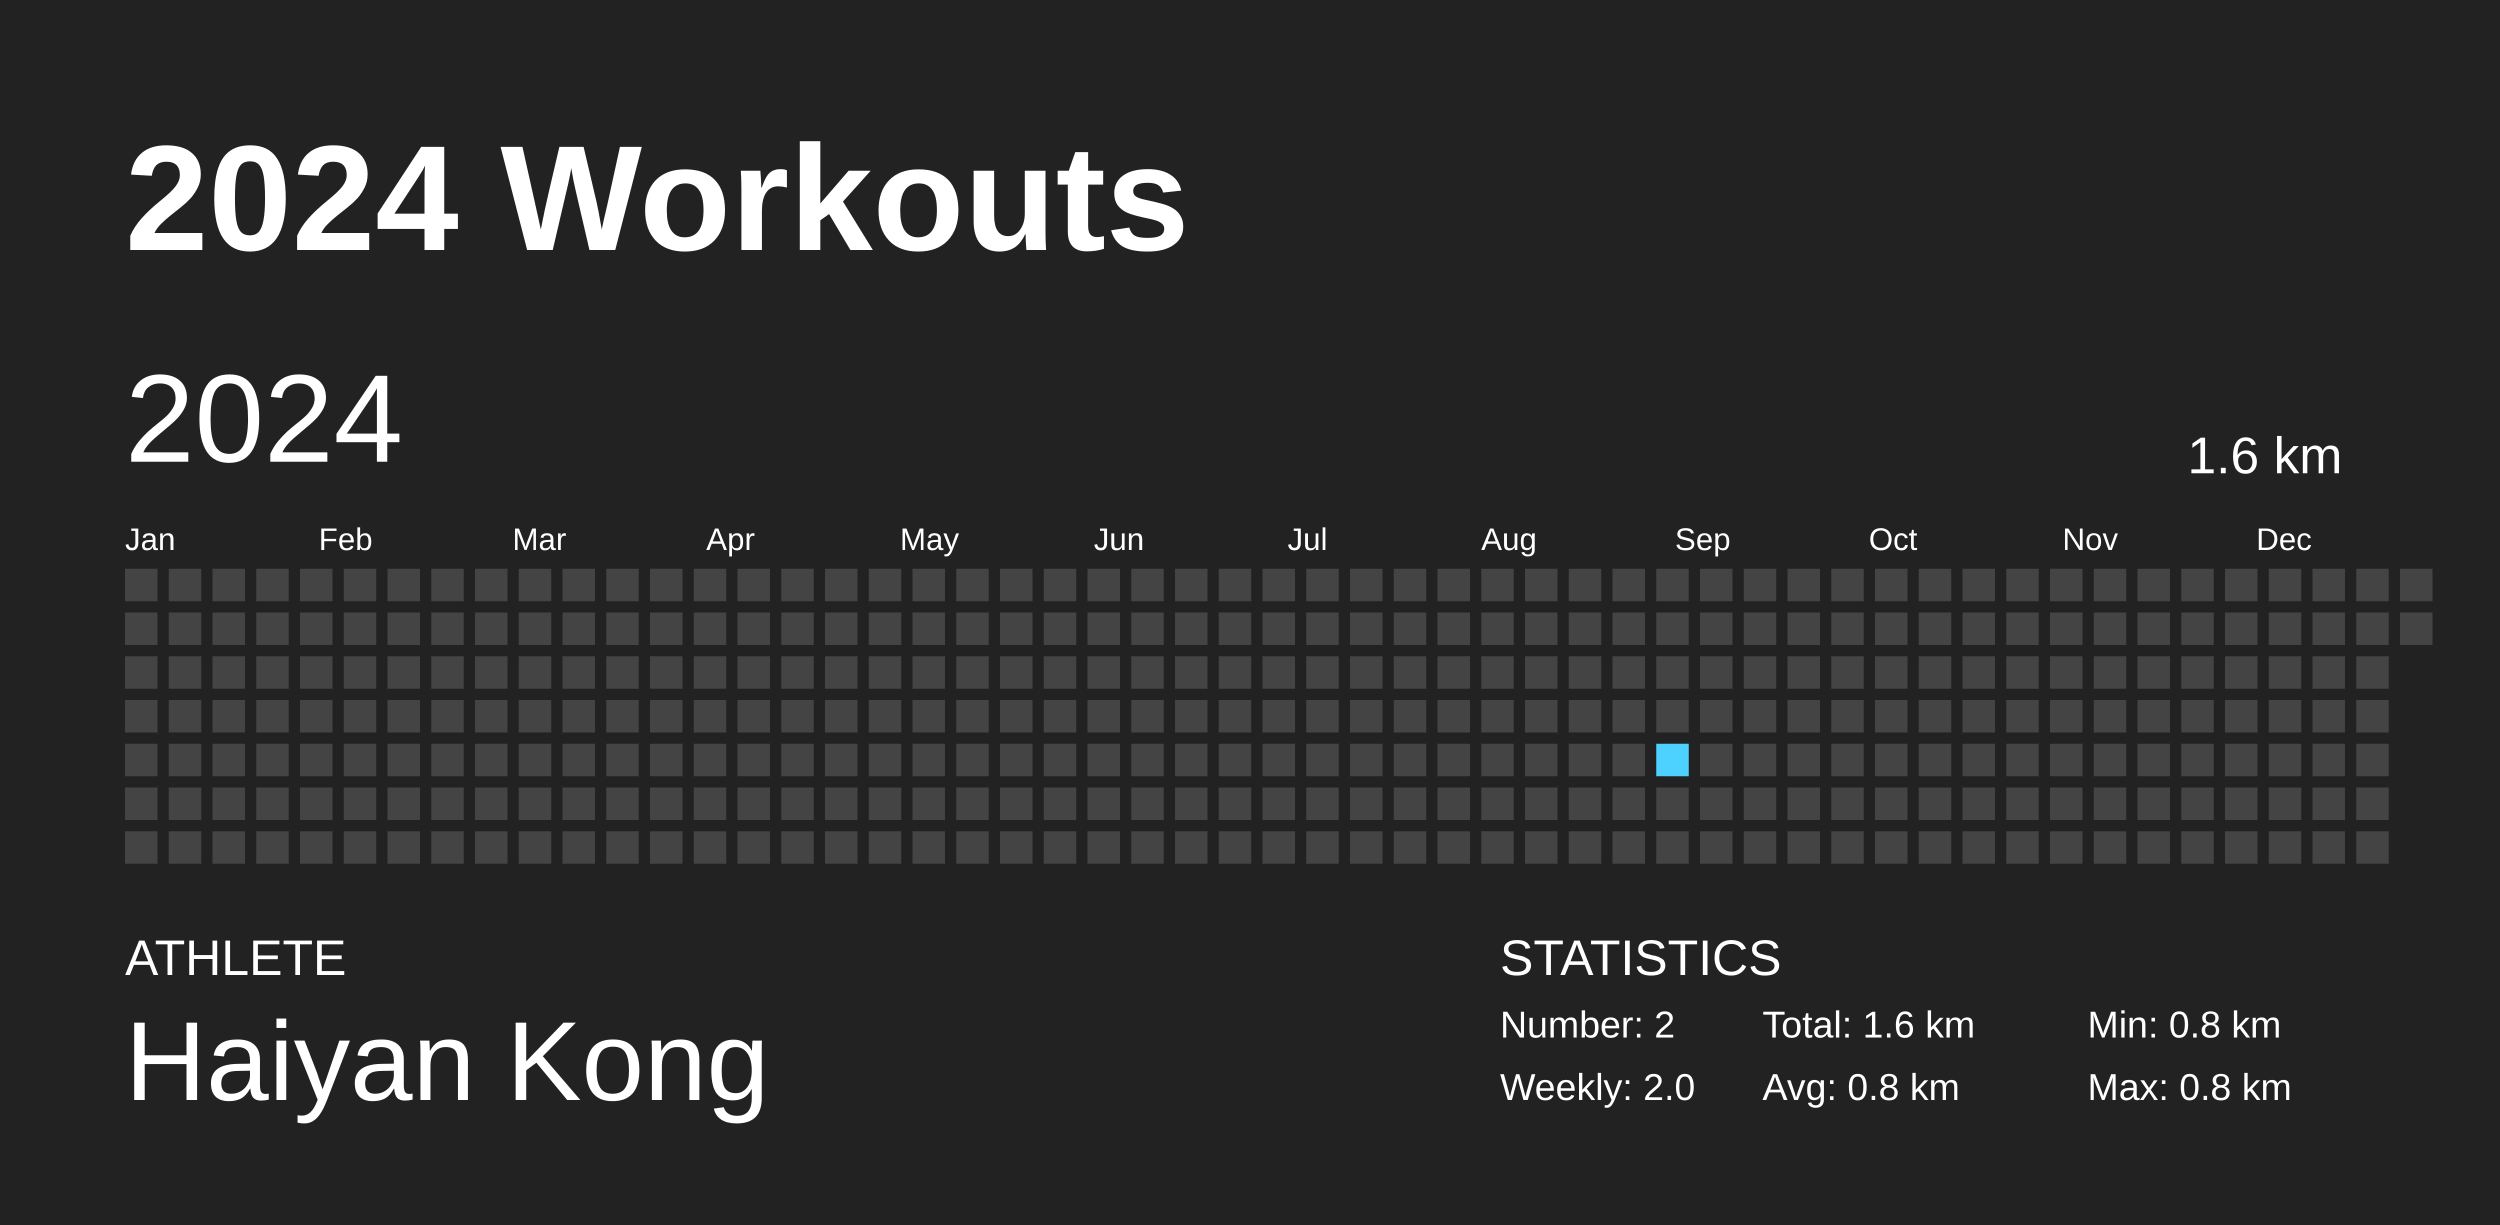
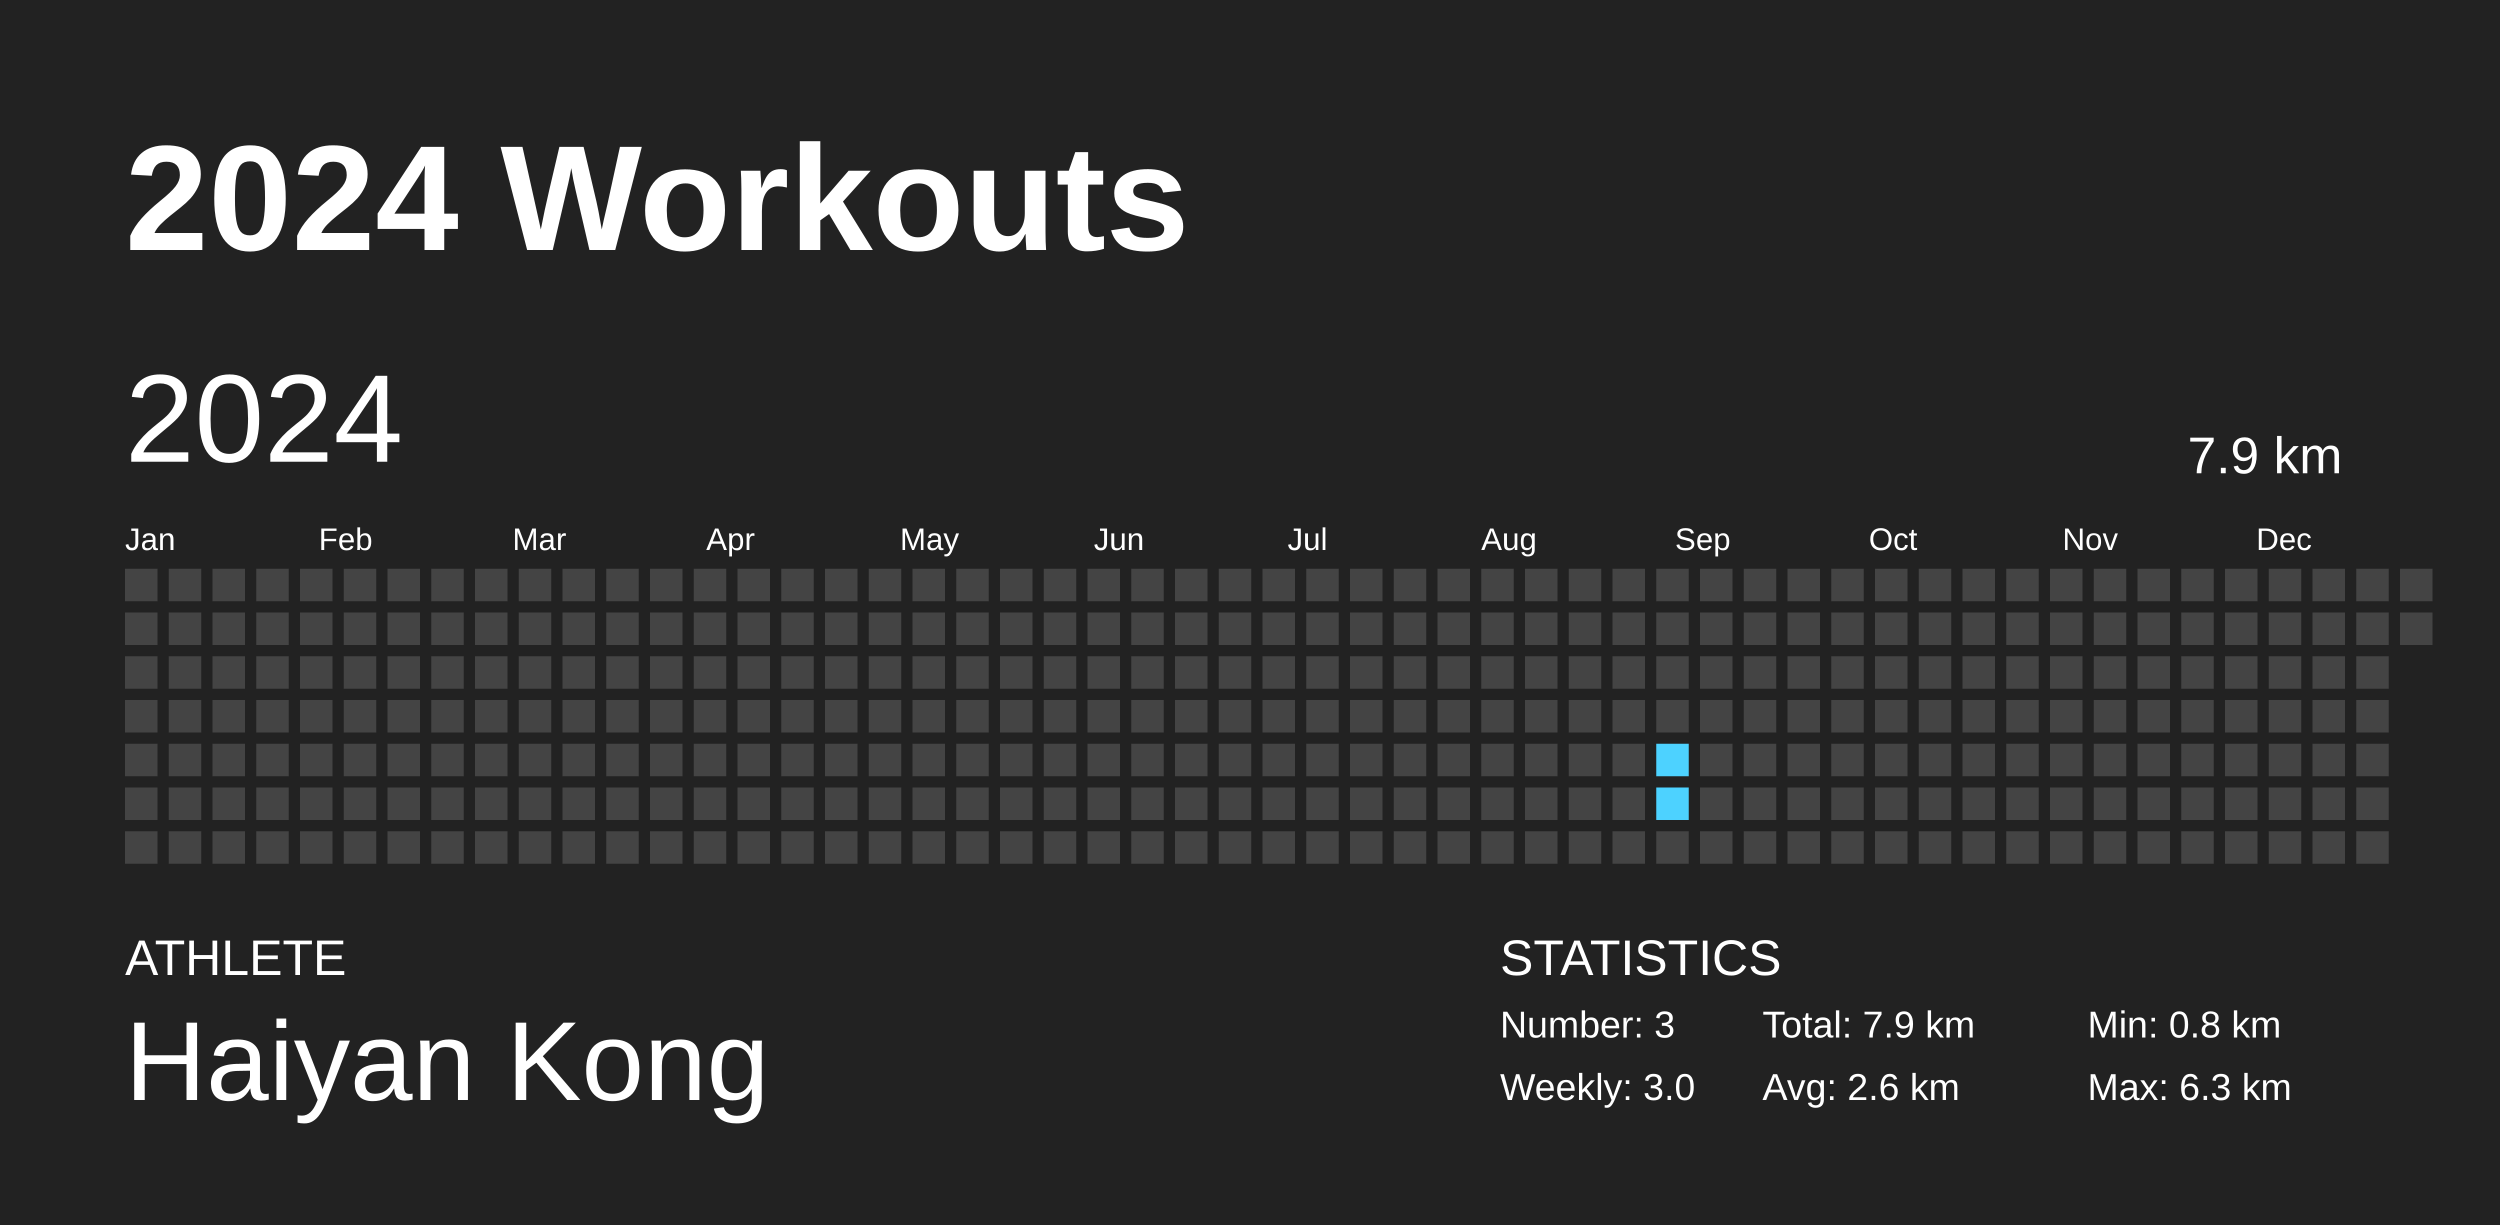
<svg xmlns="http://www.w3.org/2000/svg" baseProfile="full" height="98mm" version="1.1" viewBox="0,0,200,98" width="200mm">
  <defs />
  <rect fill="#222222" height="98" width="200" x="0" y="0" />
  <text fill="#FFFFFF" style="font-size:12px; font-family:Arial; font-weight:bold;" x="10" y="20">2024 Workouts</text>
  <text fill="#FFFFFF" style="font-size:4px; font-family:Arial" x="10" y="78">ATHLETE</text>
  <text fill="#FFFFFF" style="font-size:9px; font-family:Arial" x="10" y="88">Haiyan Kong</text>
  <text fill="#FFFFFF" style="font-size:4px; font-family:Arial" x="120" y="78">STATISTICS</text>
-   <text fill="#FFFFFF" style="font-size:3px; font-family:Arial" x="120" y="83">Number: 2</text>
-   <text fill="#FFFFFF" style="font-size:3px; font-family:Arial" x="120" y="88">Weekly: 2.0</text>
-   <text fill="#FFFFFF" style="font-size:3px; font-family:Arial" x="141" y="83">Total: 1.6 km</text>
-   <text fill="#FFFFFF" style="font-size:3px; font-family:Arial" x="141" y="88">Avg: 0.8 km</text>
+   <text fill="#FFFFFF" style="font-size:3px; font-family:Arial" x="120" y="83">Number: 3</text>
+   <text fill="#FFFFFF" style="font-size:3px; font-family:Arial" x="120" y="88">Weekly: 3.0</text>
+   <text fill="#FFFFFF" style="font-size:3px; font-family:Arial" x="141" y="83">Total: 7.9 km</text>
+   <text fill="#FFFFFF" style="font-size:3px; font-family:Arial" x="141" y="88">Avg: 2.6 km</text>
  <text fill="#FFFFFF" style="font-size:3px; font-family:Arial" x="167" y="83">Min: 0.8 km</text>
-   <text fill="#FFFFFF" style="font-size:3px; font-family:Arial" x="167" y="88">Max: 0.8 km</text>
+   <text fill="#FFFFFF" style="font-size:3px; font-family:Arial" x="167" y="88">Max: 6.3 km</text>
  <text dominant-baseline="hanging" fill="#FFFFFF" style="font-size:10.0px; font-family:Arial;" x="10" y="30">2024</text>
-   <text dominant-baseline="hanging" fill="#FFFFFF" style="font-size:4.125px; font-family:Arial;" x="175" y="35">1.6 km</text>
+   <text dominant-baseline="hanging" fill="#FFFFFF" style="font-size:4.125px; font-family:Arial;" x="175" y="35">7.9 km</text>
  <text fill="#FFFFFF" style="font-size:2.5px; font-family:Arial" x="10.0" y="44">Jan</text>
  <text fill="#FFFFFF" style="font-size:2.5px; font-family:Arial" x="25.5" y="44">Feb</text>
  <text fill="#FFFFFF" style="font-size:2.5px; font-family:Arial" x="41.0" y="44">Mar</text>
  <text fill="#FFFFFF" style="font-size:2.5px; font-family:Arial" x="56.5" y="44">Apr</text>
  <text fill="#FFFFFF" style="font-size:2.5px; font-family:Arial" x="72.0" y="44">May</text>
  <text fill="#FFFFFF" style="font-size:2.5px; font-family:Arial" x="87.5" y="44">Jun</text>
  <text fill="#FFFFFF" style="font-size:2.5px; font-family:Arial" x="103.0" y="44">Jul</text>
  <text fill="#FFFFFF" style="font-size:2.5px; font-family:Arial" x="118.5" y="44">Aug</text>
  <text fill="#FFFFFF" style="font-size:2.5px; font-family:Arial" x="134.0" y="44">Sep</text>
  <text fill="#FFFFFF" style="font-size:2.5px; font-family:Arial" x="149.5" y="44">Oct</text>
  <text fill="#FFFFFF" style="font-size:2.5px; font-family:Arial" x="165.0" y="44">Nov</text>
  <text fill="#FFFFFF" style="font-size:2.5px; font-family:Arial" x="180.5" y="44">Dec</text>
  <rect fill="#444444" height="2.6" width="2.6" x="10.0" y="45.5" />
  <rect fill="#444444" height="2.6" width="2.6" x="10.0" y="49.0" />
  <rect fill="#444444" height="2.6" width="2.6" x="10.0" y="52.5" />
  <rect fill="#444444" height="2.6" width="2.6" x="10.0" y="56.0" />
  <rect fill="#444444" height="2.6" width="2.6" x="10.0" y="59.5" />
  <rect fill="#444444" height="2.6" width="2.6" x="10.0" y="63.0" />
  <rect fill="#444444" height="2.6" width="2.6" x="10.0" y="66.5" />
  <rect fill="#444444" height="2.6" width="2.6" x="13.5" y="45.5" />
  <rect fill="#444444" height="2.6" width="2.6" x="13.5" y="49.0" />
  <rect fill="#444444" height="2.6" width="2.6" x="13.5" y="52.5" />
  <rect fill="#444444" height="2.6" width="2.6" x="13.5" y="56.0" />
  <rect fill="#444444" height="2.6" width="2.6" x="13.5" y="59.5" />
  <rect fill="#444444" height="2.6" width="2.6" x="13.5" y="63.0" />
  <rect fill="#444444" height="2.6" width="2.6" x="13.5" y="66.5" />
  <rect fill="#444444" height="2.6" width="2.6" x="17.0" y="45.5" />
  <rect fill="#444444" height="2.6" width="2.6" x="17.0" y="49.0" />
  <rect fill="#444444" height="2.6" width="2.6" x="17.0" y="52.5" />
  <rect fill="#444444" height="2.6" width="2.6" x="17.0" y="56.0" />
  <rect fill="#444444" height="2.6" width="2.6" x="17.0" y="59.5" />
  <rect fill="#444444" height="2.6" width="2.6" x="17.0" y="63.0" />
  <rect fill="#444444" height="2.6" width="2.6" x="17.0" y="66.5" />
  <rect fill="#444444" height="2.6" width="2.6" x="20.5" y="45.5" />
  <rect fill="#444444" height="2.6" width="2.6" x="20.5" y="49.0" />
  <rect fill="#444444" height="2.6" width="2.6" x="20.5" y="52.5" />
  <rect fill="#444444" height="2.6" width="2.6" x="20.5" y="56.0" />
  <rect fill="#444444" height="2.6" width="2.6" x="20.5" y="59.5" />
  <rect fill="#444444" height="2.6" width="2.6" x="20.5" y="63.0" />
  <rect fill="#444444" height="2.6" width="2.6" x="20.5" y="66.5" />
  <rect fill="#444444" height="2.6" width="2.6" x="24.0" y="45.5" />
  <rect fill="#444444" height="2.6" width="2.6" x="24.0" y="49.0" />
  <rect fill="#444444" height="2.6" width="2.6" x="24.0" y="52.5" />
  <rect fill="#444444" height="2.6" width="2.6" x="24.0" y="56.0" />
  <rect fill="#444444" height="2.6" width="2.6" x="24.0" y="59.5" />
  <rect fill="#444444" height="2.6" width="2.6" x="24.0" y="63.0" />
  <rect fill="#444444" height="2.6" width="2.6" x="24.0" y="66.5" />
  <rect fill="#444444" height="2.6" width="2.6" x="27.5" y="45.5" />
  <rect fill="#444444" height="2.6" width="2.6" x="27.5" y="49.0" />
  <rect fill="#444444" height="2.6" width="2.6" x="27.5" y="52.5" />
  <rect fill="#444444" height="2.6" width="2.6" x="27.5" y="56.0" />
  <rect fill="#444444" height="2.6" width="2.6" x="27.5" y="59.5" />
  <rect fill="#444444" height="2.6" width="2.6" x="27.5" y="63.0" />
  <rect fill="#444444" height="2.6" width="2.6" x="27.5" y="66.5" />
  <rect fill="#444444" height="2.6" width="2.6" x="31.0" y="45.5" />
  <rect fill="#444444" height="2.6" width="2.6" x="31.0" y="49.0" />
  <rect fill="#444444" height="2.6" width="2.6" x="31.0" y="52.5" />
  <rect fill="#444444" height="2.6" width="2.6" x="31.0" y="56.0" />
  <rect fill="#444444" height="2.6" width="2.6" x="31.0" y="59.5" />
  <rect fill="#444444" height="2.6" width="2.6" x="31.0" y="63.0" />
  <rect fill="#444444" height="2.6" width="2.6" x="31.0" y="66.5" />
  <rect fill="#444444" height="2.6" width="2.6" x="34.5" y="45.5" />
  <rect fill="#444444" height="2.6" width="2.6" x="34.5" y="49.0" />
  <rect fill="#444444" height="2.6" width="2.6" x="34.5" y="52.5" />
  <rect fill="#444444" height="2.6" width="2.6" x="34.5" y="56.0" />
  <rect fill="#444444" height="2.6" width="2.6" x="34.5" y="59.5" />
  <rect fill="#444444" height="2.6" width="2.6" x="34.5" y="63.0" />
  <rect fill="#444444" height="2.6" width="2.6" x="34.5" y="66.5" />
  <rect fill="#444444" height="2.6" width="2.6" x="38.0" y="45.5" />
  <rect fill="#444444" height="2.6" width="2.6" x="38.0" y="49.0" />
  <rect fill="#444444" height="2.6" width="2.6" x="38.0" y="52.5" />
  <rect fill="#444444" height="2.6" width="2.6" x="38.0" y="56.0" />
  <rect fill="#444444" height="2.6" width="2.6" x="38.0" y="59.5" />
  <rect fill="#444444" height="2.6" width="2.6" x="38.0" y="63.0" />
  <rect fill="#444444" height="2.6" width="2.6" x="38.0" y="66.5" />
  <rect fill="#444444" height="2.6" width="2.6" x="41.5" y="45.5" />
  <rect fill="#444444" height="2.6" width="2.6" x="41.5" y="49.0" />
  <rect fill="#444444" height="2.6" width="2.6" x="41.5" y="52.5" />
  <rect fill="#444444" height="2.6" width="2.6" x="41.5" y="56.0" />
  <rect fill="#444444" height="2.6" width="2.6" x="41.5" y="59.5" />
  <rect fill="#444444" height="2.6" width="2.6" x="41.5" y="63.0" />
  <rect fill="#444444" height="2.6" width="2.6" x="41.5" y="66.5" />
  <rect fill="#444444" height="2.6" width="2.6" x="45.0" y="45.5" />
  <rect fill="#444444" height="2.6" width="2.6" x="45.0" y="49.0" />
  <rect fill="#444444" height="2.6" width="2.6" x="45.0" y="52.5" />
  <rect fill="#444444" height="2.6" width="2.6" x="45.0" y="56.0" />
  <rect fill="#444444" height="2.6" width="2.6" x="45.0" y="59.5" />
  <rect fill="#444444" height="2.6" width="2.6" x="45.0" y="63.0" />
  <rect fill="#444444" height="2.6" width="2.6" x="45.0" y="66.5" />
  <rect fill="#444444" height="2.6" width="2.6" x="48.5" y="45.5" />
  <rect fill="#444444" height="2.6" width="2.6" x="48.5" y="49.0" />
  <rect fill="#444444" height="2.6" width="2.6" x="48.5" y="52.5" />
  <rect fill="#444444" height="2.6" width="2.6" x="48.5" y="56.0" />
  <rect fill="#444444" height="2.6" width="2.6" x="48.5" y="59.5" />
  <rect fill="#444444" height="2.6" width="2.6" x="48.5" y="63.0" />
  <rect fill="#444444" height="2.6" width="2.6" x="48.5" y="66.5" />
  <rect fill="#444444" height="2.6" width="2.6" x="52.0" y="45.5" />
  <rect fill="#444444" height="2.6" width="2.6" x="52.0" y="49.0" />
  <rect fill="#444444" height="2.6" width="2.6" x="52.0" y="52.5" />
  <rect fill="#444444" height="2.6" width="2.6" x="52.0" y="56.0" />
  <rect fill="#444444" height="2.6" width="2.6" x="52.0" y="59.5" />
  <rect fill="#444444" height="2.6" width="2.6" x="52.0" y="63.0" />
  <rect fill="#444444" height="2.6" width="2.6" x="52.0" y="66.5" />
  <rect fill="#444444" height="2.6" width="2.6" x="55.5" y="45.5" />
  <rect fill="#444444" height="2.6" width="2.6" x="55.5" y="49.0" />
  <rect fill="#444444" height="2.6" width="2.6" x="55.5" y="52.5" />
  <rect fill="#444444" height="2.6" width="2.6" x="55.5" y="56.0" />
  <rect fill="#444444" height="2.6" width="2.6" x="55.5" y="59.5" />
  <rect fill="#444444" height="2.6" width="2.6" x="55.5" y="63.0" />
  <rect fill="#444444" height="2.6" width="2.6" x="55.5" y="66.5" />
  <rect fill="#444444" height="2.6" width="2.6" x="59.0" y="45.5" />
  <rect fill="#444444" height="2.6" width="2.6" x="59.0" y="49.0" />
  <rect fill="#444444" height="2.6" width="2.6" x="59.0" y="52.5" />
  <rect fill="#444444" height="2.6" width="2.6" x="59.0" y="56.0" />
  <rect fill="#444444" height="2.6" width="2.6" x="59.0" y="59.5" />
  <rect fill="#444444" height="2.6" width="2.6" x="59.0" y="63.0" />
  <rect fill="#444444" height="2.6" width="2.6" x="59.0" y="66.5" />
  <rect fill="#444444" height="2.6" width="2.6" x="62.5" y="45.5" />
  <rect fill="#444444" height="2.6" width="2.6" x="62.5" y="49.0" />
  <rect fill="#444444" height="2.6" width="2.6" x="62.5" y="52.5" />
  <rect fill="#444444" height="2.6" width="2.6" x="62.5" y="56.0" />
  <rect fill="#444444" height="2.6" width="2.6" x="62.5" y="59.5" />
  <rect fill="#444444" height="2.6" width="2.6" x="62.5" y="63.0" />
  <rect fill="#444444" height="2.6" width="2.6" x="62.5" y="66.5" />
  <rect fill="#444444" height="2.6" width="2.6" x="66.0" y="45.5" />
  <rect fill="#444444" height="2.6" width="2.6" x="66.0" y="49.0" />
  <rect fill="#444444" height="2.6" width="2.6" x="66.0" y="52.5" />
  <rect fill="#444444" height="2.6" width="2.6" x="66.0" y="56.0" />
  <rect fill="#444444" height="2.6" width="2.6" x="66.0" y="59.5" />
  <rect fill="#444444" height="2.6" width="2.6" x="66.0" y="63.0" />
  <rect fill="#444444" height="2.6" width="2.6" x="66.0" y="66.5" />
  <rect fill="#444444" height="2.6" width="2.6" x="69.5" y="45.5" />
  <rect fill="#444444" height="2.6" width="2.6" x="69.5" y="49.0" />
  <rect fill="#444444" height="2.6" width="2.6" x="69.5" y="52.5" />
  <rect fill="#444444" height="2.6" width="2.6" x="69.5" y="56.0" />
  <rect fill="#444444" height="2.6" width="2.6" x="69.5" y="59.5" />
  <rect fill="#444444" height="2.6" width="2.6" x="69.5" y="63.0" />
  <rect fill="#444444" height="2.6" width="2.6" x="69.5" y="66.5" />
  <rect fill="#444444" height="2.6" width="2.6" x="73.0" y="45.5" />
  <rect fill="#444444" height="2.6" width="2.6" x="73.0" y="49.0" />
  <rect fill="#444444" height="2.6" width="2.6" x="73.0" y="52.5" />
  <rect fill="#444444" height="2.6" width="2.6" x="73.0" y="56.0" />
  <rect fill="#444444" height="2.6" width="2.6" x="73.0" y="59.5" />
  <rect fill="#444444" height="2.6" width="2.6" x="73.0" y="63.0" />
  <rect fill="#444444" height="2.6" width="2.6" x="73.0" y="66.5" />
  <rect fill="#444444" height="2.6" width="2.6" x="76.5" y="45.5" />
  <rect fill="#444444" height="2.6" width="2.6" x="76.5" y="49.0" />
  <rect fill="#444444" height="2.6" width="2.6" x="76.5" y="52.5" />
  <rect fill="#444444" height="2.6" width="2.6" x="76.5" y="56.0" />
  <rect fill="#444444" height="2.6" width="2.6" x="76.5" y="59.5" />
  <rect fill="#444444" height="2.6" width="2.6" x="76.5" y="63.0" />
  <rect fill="#444444" height="2.6" width="2.6" x="76.5" y="66.5" />
  <rect fill="#444444" height="2.6" width="2.6" x="80.0" y="45.5" />
  <rect fill="#444444" height="2.6" width="2.6" x="80.0" y="49.0" />
  <rect fill="#444444" height="2.6" width="2.6" x="80.0" y="52.5" />
  <rect fill="#444444" height="2.6" width="2.6" x="80.0" y="56.0" />
  <rect fill="#444444" height="2.6" width="2.6" x="80.0" y="59.5" />
  <rect fill="#444444" height="2.6" width="2.6" x="80.0" y="63.0" />
  <rect fill="#444444" height="2.6" width="2.6" x="80.0" y="66.5" />
  <rect fill="#444444" height="2.6" width="2.6" x="83.5" y="45.5" />
  <rect fill="#444444" height="2.6" width="2.6" x="83.5" y="49.0" />
  <rect fill="#444444" height="2.6" width="2.6" x="83.5" y="52.5" />
  <rect fill="#444444" height="2.6" width="2.6" x="83.5" y="56.0" />
  <rect fill="#444444" height="2.6" width="2.6" x="83.5" y="59.5" />
  <rect fill="#444444" height="2.6" width="2.6" x="83.5" y="63.0" />
  <rect fill="#444444" height="2.6" width="2.6" x="83.5" y="66.5" />
  <rect fill="#444444" height="2.6" width="2.6" x="87.0" y="45.5" />
  <rect fill="#444444" height="2.6" width="2.6" x="87.0" y="49.0" />
  <rect fill="#444444" height="2.6" width="2.6" x="87.0" y="52.5" />
  <rect fill="#444444" height="2.6" width="2.6" x="87.0" y="56.0" />
  <rect fill="#444444" height="2.6" width="2.6" x="87.0" y="59.5" />
  <rect fill="#444444" height="2.6" width="2.6" x="87.0" y="63.0" />
  <rect fill="#444444" height="2.6" width="2.6" x="87.0" y="66.5" />
  <rect fill="#444444" height="2.6" width="2.6" x="90.5" y="45.5" />
  <rect fill="#444444" height="2.6" width="2.6" x="90.5" y="49.0" />
  <rect fill="#444444" height="2.6" width="2.6" x="90.5" y="52.5" />
  <rect fill="#444444" height="2.6" width="2.6" x="90.5" y="56.0" />
  <rect fill="#444444" height="2.6" width="2.6" x="90.5" y="59.5" />
  <rect fill="#444444" height="2.6" width="2.6" x="90.5" y="63.0" />
  <rect fill="#444444" height="2.6" width="2.6" x="90.5" y="66.5" />
  <rect fill="#444444" height="2.6" width="2.6" x="94.0" y="45.5" />
  <rect fill="#444444" height="2.6" width="2.6" x="94.0" y="49.0" />
  <rect fill="#444444" height="2.6" width="2.6" x="94.0" y="52.5" />
  <rect fill="#444444" height="2.6" width="2.6" x="94.0" y="56.0" />
  <rect fill="#444444" height="2.6" width="2.6" x="94.0" y="59.5" />
  <rect fill="#444444" height="2.6" width="2.6" x="94.0" y="63.0" />
  <rect fill="#444444" height="2.6" width="2.6" x="94.0" y="66.5" />
  <rect fill="#444444" height="2.6" width="2.6" x="97.5" y="45.5" />
  <rect fill="#444444" height="2.6" width="2.6" x="97.5" y="49.0" />
  <rect fill="#444444" height="2.6" width="2.6" x="97.5" y="52.5" />
  <rect fill="#444444" height="2.6" width="2.6" x="97.5" y="56.0" />
  <rect fill="#444444" height="2.6" width="2.6" x="97.5" y="59.5" />
  <rect fill="#444444" height="2.6" width="2.6" x="97.5" y="63.0" />
  <rect fill="#444444" height="2.6" width="2.6" x="97.5" y="66.5" />
  <rect fill="#444444" height="2.6" width="2.6" x="101.0" y="45.5" />
  <rect fill="#444444" height="2.6" width="2.6" x="101.0" y="49.0" />
  <rect fill="#444444" height="2.6" width="2.6" x="101.0" y="52.5" />
  <rect fill="#444444" height="2.6" width="2.6" x="101.0" y="56.0" />
  <rect fill="#444444" height="2.6" width="2.6" x="101.0" y="59.5" />
  <rect fill="#444444" height="2.6" width="2.6" x="101.0" y="63.0" />
  <rect fill="#444444" height="2.6" width="2.6" x="101.0" y="66.5" />
  <rect fill="#444444" height="2.6" width="2.6" x="104.5" y="45.5" />
  <rect fill="#444444" height="2.6" width="2.6" x="104.5" y="49.0" />
  <rect fill="#444444" height="2.6" width="2.6" x="104.5" y="52.5" />
  <rect fill="#444444" height="2.6" width="2.6" x="104.5" y="56.0" />
  <rect fill="#444444" height="2.6" width="2.6" x="104.5" y="59.5" />
  <rect fill="#444444" height="2.6" width="2.6" x="104.5" y="63.0" />
  <rect fill="#444444" height="2.6" width="2.6" x="104.5" y="66.5" />
  <rect fill="#444444" height="2.6" width="2.6" x="108.0" y="45.5" />
  <rect fill="#444444" height="2.6" width="2.6" x="108.0" y="49.0" />
  <rect fill="#444444" height="2.6" width="2.6" x="108.0" y="52.5" />
  <rect fill="#444444" height="2.6" width="2.6" x="108.0" y="56.0" />
  <rect fill="#444444" height="2.6" width="2.6" x="108.0" y="59.5" />
  <rect fill="#444444" height="2.6" width="2.6" x="108.0" y="63.0" />
  <rect fill="#444444" height="2.6" width="2.6" x="108.0" y="66.5" />
  <rect fill="#444444" height="2.6" width="2.6" x="111.5" y="45.5" />
  <rect fill="#444444" height="2.6" width="2.6" x="111.5" y="49.0" />
  <rect fill="#444444" height="2.6" width="2.6" x="111.5" y="52.5" />
  <rect fill="#444444" height="2.6" width="2.6" x="111.5" y="56.0" />
  <rect fill="#444444" height="2.6" width="2.6" x="111.5" y="59.5" />
  <rect fill="#444444" height="2.6" width="2.6" x="111.5" y="63.0" />
  <rect fill="#444444" height="2.6" width="2.6" x="111.5" y="66.5" />
  <rect fill="#444444" height="2.6" width="2.6" x="115.0" y="45.5" />
  <rect fill="#444444" height="2.6" width="2.6" x="115.0" y="49.0" />
  <rect fill="#444444" height="2.6" width="2.6" x="115.0" y="52.5" />
  <rect fill="#444444" height="2.6" width="2.6" x="115.0" y="56.0" />
  <rect fill="#444444" height="2.6" width="2.6" x="115.0" y="59.5" />
  <rect fill="#444444" height="2.6" width="2.6" x="115.0" y="63.0" />
  <rect fill="#444444" height="2.6" width="2.6" x="115.0" y="66.5" />
  <rect fill="#444444" height="2.6" width="2.6" x="118.5" y="45.5" />
  <rect fill="#444444" height="2.6" width="2.6" x="118.5" y="49.0" />
  <rect fill="#444444" height="2.6" width="2.6" x="118.5" y="52.5" />
  <rect fill="#444444" height="2.6" width="2.6" x="118.5" y="56.0" />
  <rect fill="#444444" height="2.6" width="2.6" x="118.5" y="59.5" />
  <rect fill="#444444" height="2.6" width="2.6" x="118.5" y="63.0" />
  <rect fill="#444444" height="2.6" width="2.6" x="118.5" y="66.5" />
  <rect fill="#444444" height="2.6" width="2.6" x="122.0" y="45.5" />
  <rect fill="#444444" height="2.6" width="2.6" x="122.0" y="49.0" />
  <rect fill="#444444" height="2.6" width="2.6" x="122.0" y="52.5" />
  <rect fill="#444444" height="2.6" width="2.6" x="122.0" y="56.0" />
  <rect fill="#444444" height="2.6" width="2.6" x="122.0" y="59.5" />
  <rect fill="#444444" height="2.6" width="2.6" x="122.0" y="63.0" />
  <rect fill="#444444" height="2.6" width="2.6" x="122.0" y="66.5" />
  <rect fill="#444444" height="2.6" width="2.6" x="125.5" y="45.5" />
  <rect fill="#444444" height="2.6" width="2.6" x="125.5" y="49.0" />
  <rect fill="#444444" height="2.6" width="2.6" x="125.5" y="52.5" />
  <rect fill="#444444" height="2.6" width="2.6" x="125.5" y="56.0" />
  <rect fill="#444444" height="2.6" width="2.6" x="125.5" y="59.5" />
  <rect fill="#444444" height="2.6" width="2.6" x="125.5" y="63.0" />
  <rect fill="#444444" height="2.6" width="2.6" x="125.5" y="66.5" />
  <rect fill="#444444" height="2.6" width="2.6" x="129.0" y="45.5" />
  <rect fill="#444444" height="2.6" width="2.6" x="129.0" y="49.0" />
  <rect fill="#444444" height="2.6" width="2.6" x="129.0" y="52.5" />
  <rect fill="#444444" height="2.6" width="2.6" x="129.0" y="56.0" />
  <rect fill="#444444" height="2.6" width="2.6" x="129.0" y="59.5" />
  <rect fill="#444444" height="2.6" width="2.6" x="129.0" y="63.0" />
  <rect fill="#444444" height="2.6" width="2.6" x="129.0" y="66.5" />
  <rect fill="#444444" height="2.6" width="2.6" x="132.5" y="45.5" />
  <rect fill="#444444" height="2.6" width="2.6" x="132.5" y="49.0" />
  <rect fill="#444444" height="2.6" width="2.6" x="132.5" y="52.5" />
  <rect fill="#444444" height="2.6" width="2.6" x="132.5" y="56.0" />
-   <rect fill="#4DD2FF" height="2.6" width="2.6" x="132.5" y="59.5" />
-   <rect fill="#444444" height="2.6" width="2.6" x="132.5" y="63.0" />
+   <rect fill="#4dd2ff" height="2.6" width="2.6" x="132.5" y="59.5" />
+   <rect fill="#4dd2ff" height="2.6" width="2.6" x="132.5" y="63.0" />
  <rect fill="#444444" height="2.6" width="2.6" x="132.5" y="66.5" />
  <rect fill="#444444" height="2.6" width="2.6" x="136.0" y="45.5" />
  <rect fill="#444444" height="2.6" width="2.6" x="136.0" y="49.0" />
  <rect fill="#444444" height="2.6" width="2.6" x="136.0" y="52.5" />
  <rect fill="#444444" height="2.6" width="2.6" x="136.0" y="56.0" />
  <rect fill="#444444" height="2.6" width="2.6" x="136.0" y="59.5" />
  <rect fill="#444444" height="2.6" width="2.6" x="136.0" y="63.0" />
  <rect fill="#444444" height="2.6" width="2.6" x="136.0" y="66.5" />
  <rect fill="#444444" height="2.6" width="2.6" x="139.5" y="45.5" />
  <rect fill="#444444" height="2.6" width="2.6" x="139.5" y="49.0" />
  <rect fill="#444444" height="2.6" width="2.6" x="139.5" y="52.5" />
  <rect fill="#444444" height="2.6" width="2.6" x="139.5" y="56.0" />
  <rect fill="#444444" height="2.6" width="2.6" x="139.5" y="59.5" />
  <rect fill="#444444" height="2.6" width="2.6" x="139.5" y="63.0" />
  <rect fill="#444444" height="2.6" width="2.6" x="139.5" y="66.5" />
  <rect fill="#444444" height="2.6" width="2.6" x="143.0" y="45.5" />
  <rect fill="#444444" height="2.6" width="2.6" x="143.0" y="49.0" />
  <rect fill="#444444" height="2.6" width="2.6" x="143.0" y="52.5" />
  <rect fill="#444444" height="2.6" width="2.6" x="143.0" y="56.0" />
  <rect fill="#444444" height="2.6" width="2.6" x="143.0" y="59.5" />
  <rect fill="#444444" height="2.6" width="2.6" x="143.0" y="63.0" />
  <rect fill="#444444" height="2.6" width="2.6" x="143.0" y="66.5" />
  <rect fill="#444444" height="2.6" width="2.6" x="146.5" y="45.5" />
  <rect fill="#444444" height="2.6" width="2.6" x="146.5" y="49.0" />
  <rect fill="#444444" height="2.6" width="2.6" x="146.5" y="52.5" />
  <rect fill="#444444" height="2.6" width="2.6" x="146.5" y="56.0" />
  <rect fill="#444444" height="2.6" width="2.6" x="146.5" y="59.5" />
  <rect fill="#444444" height="2.6" width="2.6" x="146.5" y="63.0" />
  <rect fill="#444444" height="2.6" width="2.6" x="146.5" y="66.5" />
  <rect fill="#444444" height="2.6" width="2.6" x="150.0" y="45.5" />
  <rect fill="#444444" height="2.6" width="2.6" x="150.0" y="49.0" />
  <rect fill="#444444" height="2.6" width="2.6" x="150.0" y="52.5" />
  <rect fill="#444444" height="2.6" width="2.6" x="150.0" y="56.0" />
  <rect fill="#444444" height="2.6" width="2.6" x="150.0" y="59.5" />
  <rect fill="#444444" height="2.6" width="2.6" x="150.0" y="63.0" />
  <rect fill="#444444" height="2.6" width="2.6" x="150.0" y="66.5" />
  <rect fill="#444444" height="2.6" width="2.6" x="153.5" y="45.5" />
  <rect fill="#444444" height="2.6" width="2.6" x="153.5" y="49.0" />
  <rect fill="#444444" height="2.6" width="2.6" x="153.5" y="52.5" />
  <rect fill="#444444" height="2.6" width="2.6" x="153.5" y="56.0" />
  <rect fill="#444444" height="2.6" width="2.6" x="153.5" y="59.5" />
  <rect fill="#444444" height="2.6" width="2.6" x="153.5" y="63.0" />
  <rect fill="#444444" height="2.6" width="2.6" x="153.5" y="66.5" />
  <rect fill="#444444" height="2.6" width="2.6" x="157.0" y="45.5" />
  <rect fill="#444444" height="2.6" width="2.6" x="157.0" y="49.0" />
  <rect fill="#444444" height="2.6" width="2.6" x="157.0" y="52.5" />
  <rect fill="#444444" height="2.6" width="2.6" x="157.0" y="56.0" />
  <rect fill="#444444" height="2.6" width="2.6" x="157.0" y="59.5" />
  <rect fill="#444444" height="2.6" width="2.6" x="157.0" y="63.0" />
  <rect fill="#444444" height="2.6" width="2.6" x="157.0" y="66.5" />
  <rect fill="#444444" height="2.6" width="2.6" x="160.5" y="45.5" />
  <rect fill="#444444" height="2.6" width="2.6" x="160.5" y="49.0" />
  <rect fill="#444444" height="2.6" width="2.6" x="160.5" y="52.5" />
  <rect fill="#444444" height="2.6" width="2.6" x="160.5" y="56.0" />
  <rect fill="#444444" height="2.6" width="2.6" x="160.5" y="59.5" />
  <rect fill="#444444" height="2.6" width="2.6" x="160.5" y="63.0" />
  <rect fill="#444444" height="2.6" width="2.6" x="160.5" y="66.5" />
  <rect fill="#444444" height="2.6" width="2.6" x="164.0" y="45.5" />
  <rect fill="#444444" height="2.6" width="2.6" x="164.0" y="49.0" />
  <rect fill="#444444" height="2.6" width="2.6" x="164.0" y="52.5" />
  <rect fill="#444444" height="2.6" width="2.6" x="164.0" y="56.0" />
  <rect fill="#444444" height="2.6" width="2.6" x="164.0" y="59.5" />
  <rect fill="#444444" height="2.6" width="2.6" x="164.0" y="63.0" />
  <rect fill="#444444" height="2.6" width="2.6" x="164.0" y="66.5" />
  <rect fill="#444444" height="2.6" width="2.6" x="167.5" y="45.5" />
  <rect fill="#444444" height="2.6" width="2.6" x="167.5" y="49.0" />
  <rect fill="#444444" height="2.6" width="2.6" x="167.5" y="52.5" />
  <rect fill="#444444" height="2.6" width="2.6" x="167.5" y="56.0" />
  <rect fill="#444444" height="2.6" width="2.6" x="167.5" y="59.5" />
  <rect fill="#444444" height="2.6" width="2.6" x="167.5" y="63.0" />
  <rect fill="#444444" height="2.6" width="2.6" x="167.5" y="66.5" />
  <rect fill="#444444" height="2.6" width="2.6" x="171.0" y="45.5" />
  <rect fill="#444444" height="2.6" width="2.6" x="171.0" y="49.0" />
  <rect fill="#444444" height="2.6" width="2.6" x="171.0" y="52.5" />
  <rect fill="#444444" height="2.6" width="2.6" x="171.0" y="56.0" />
  <rect fill="#444444" height="2.6" width="2.6" x="171.0" y="59.5" />
  <rect fill="#444444" height="2.6" width="2.6" x="171.0" y="63.0" />
  <rect fill="#444444" height="2.6" width="2.6" x="171.0" y="66.5" />
  <rect fill="#444444" height="2.6" width="2.6" x="174.5" y="45.5" />
  <rect fill="#444444" height="2.6" width="2.6" x="174.5" y="49.0" />
  <rect fill="#444444" height="2.6" width="2.6" x="174.5" y="52.5" />
  <rect fill="#444444" height="2.6" width="2.6" x="174.5" y="56.0" />
  <rect fill="#444444" height="2.6" width="2.6" x="174.5" y="59.5" />
  <rect fill="#444444" height="2.6" width="2.6" x="174.5" y="63.0" />
  <rect fill="#444444" height="2.6" width="2.6" x="174.5" y="66.5" />
  <rect fill="#444444" height="2.6" width="2.6" x="178.0" y="45.5" />
  <rect fill="#444444" height="2.6" width="2.6" x="178.0" y="49.0" />
  <rect fill="#444444" height="2.6" width="2.6" x="178.0" y="52.5" />
  <rect fill="#444444" height="2.6" width="2.6" x="178.0" y="56.0" />
  <rect fill="#444444" height="2.6" width="2.6" x="178.0" y="59.5" />
  <rect fill="#444444" height="2.6" width="2.6" x="178.0" y="63.0" />
  <rect fill="#444444" height="2.6" width="2.6" x="178.0" y="66.5" />
  <rect fill="#444444" height="2.6" width="2.6" x="181.5" y="45.5" />
  <rect fill="#444444" height="2.6" width="2.6" x="181.5" y="49.0" />
  <rect fill="#444444" height="2.6" width="2.6" x="181.5" y="52.5" />
  <rect fill="#444444" height="2.6" width="2.6" x="181.5" y="56.0" />
  <rect fill="#444444" height="2.6" width="2.6" x="181.5" y="59.5" />
  <rect fill="#444444" height="2.6" width="2.6" x="181.5" y="63.0" />
  <rect fill="#444444" height="2.6" width="2.6" x="181.5" y="66.5" />
  <rect fill="#444444" height="2.6" width="2.6" x="185.0" y="45.5" />
  <rect fill="#444444" height="2.6" width="2.6" x="185.0" y="49.0" />
  <rect fill="#444444" height="2.6" width="2.6" x="185.0" y="52.5" />
  <rect fill="#444444" height="2.6" width="2.6" x="185.0" y="56.0" />
  <rect fill="#444444" height="2.6" width="2.6" x="185.0" y="59.5" />
  <rect fill="#444444" height="2.6" width="2.6" x="185.0" y="63.0" />
  <rect fill="#444444" height="2.6" width="2.6" x="185.0" y="66.5" />
  <rect fill="#444444" height="2.6" width="2.6" x="188.5" y="45.5" />
  <rect fill="#444444" height="2.6" width="2.6" x="188.5" y="49.0" />
  <rect fill="#444444" height="2.6" width="2.6" x="188.5" y="52.5" />
  <rect fill="#444444" height="2.6" width="2.6" x="188.5" y="56.0" />
  <rect fill="#444444" height="2.6" width="2.6" x="188.5" y="59.5" />
  <rect fill="#444444" height="2.6" width="2.6" x="188.5" y="63.0" />
  <rect fill="#444444" height="2.6" width="2.6" x="188.5" y="66.5" />
  <rect fill="#444444" height="2.6" width="2.6" x="192.0" y="45.5" />
  <rect fill="#444444" height="2.6" width="2.6" x="192.0" y="49.0" />
</svg>
